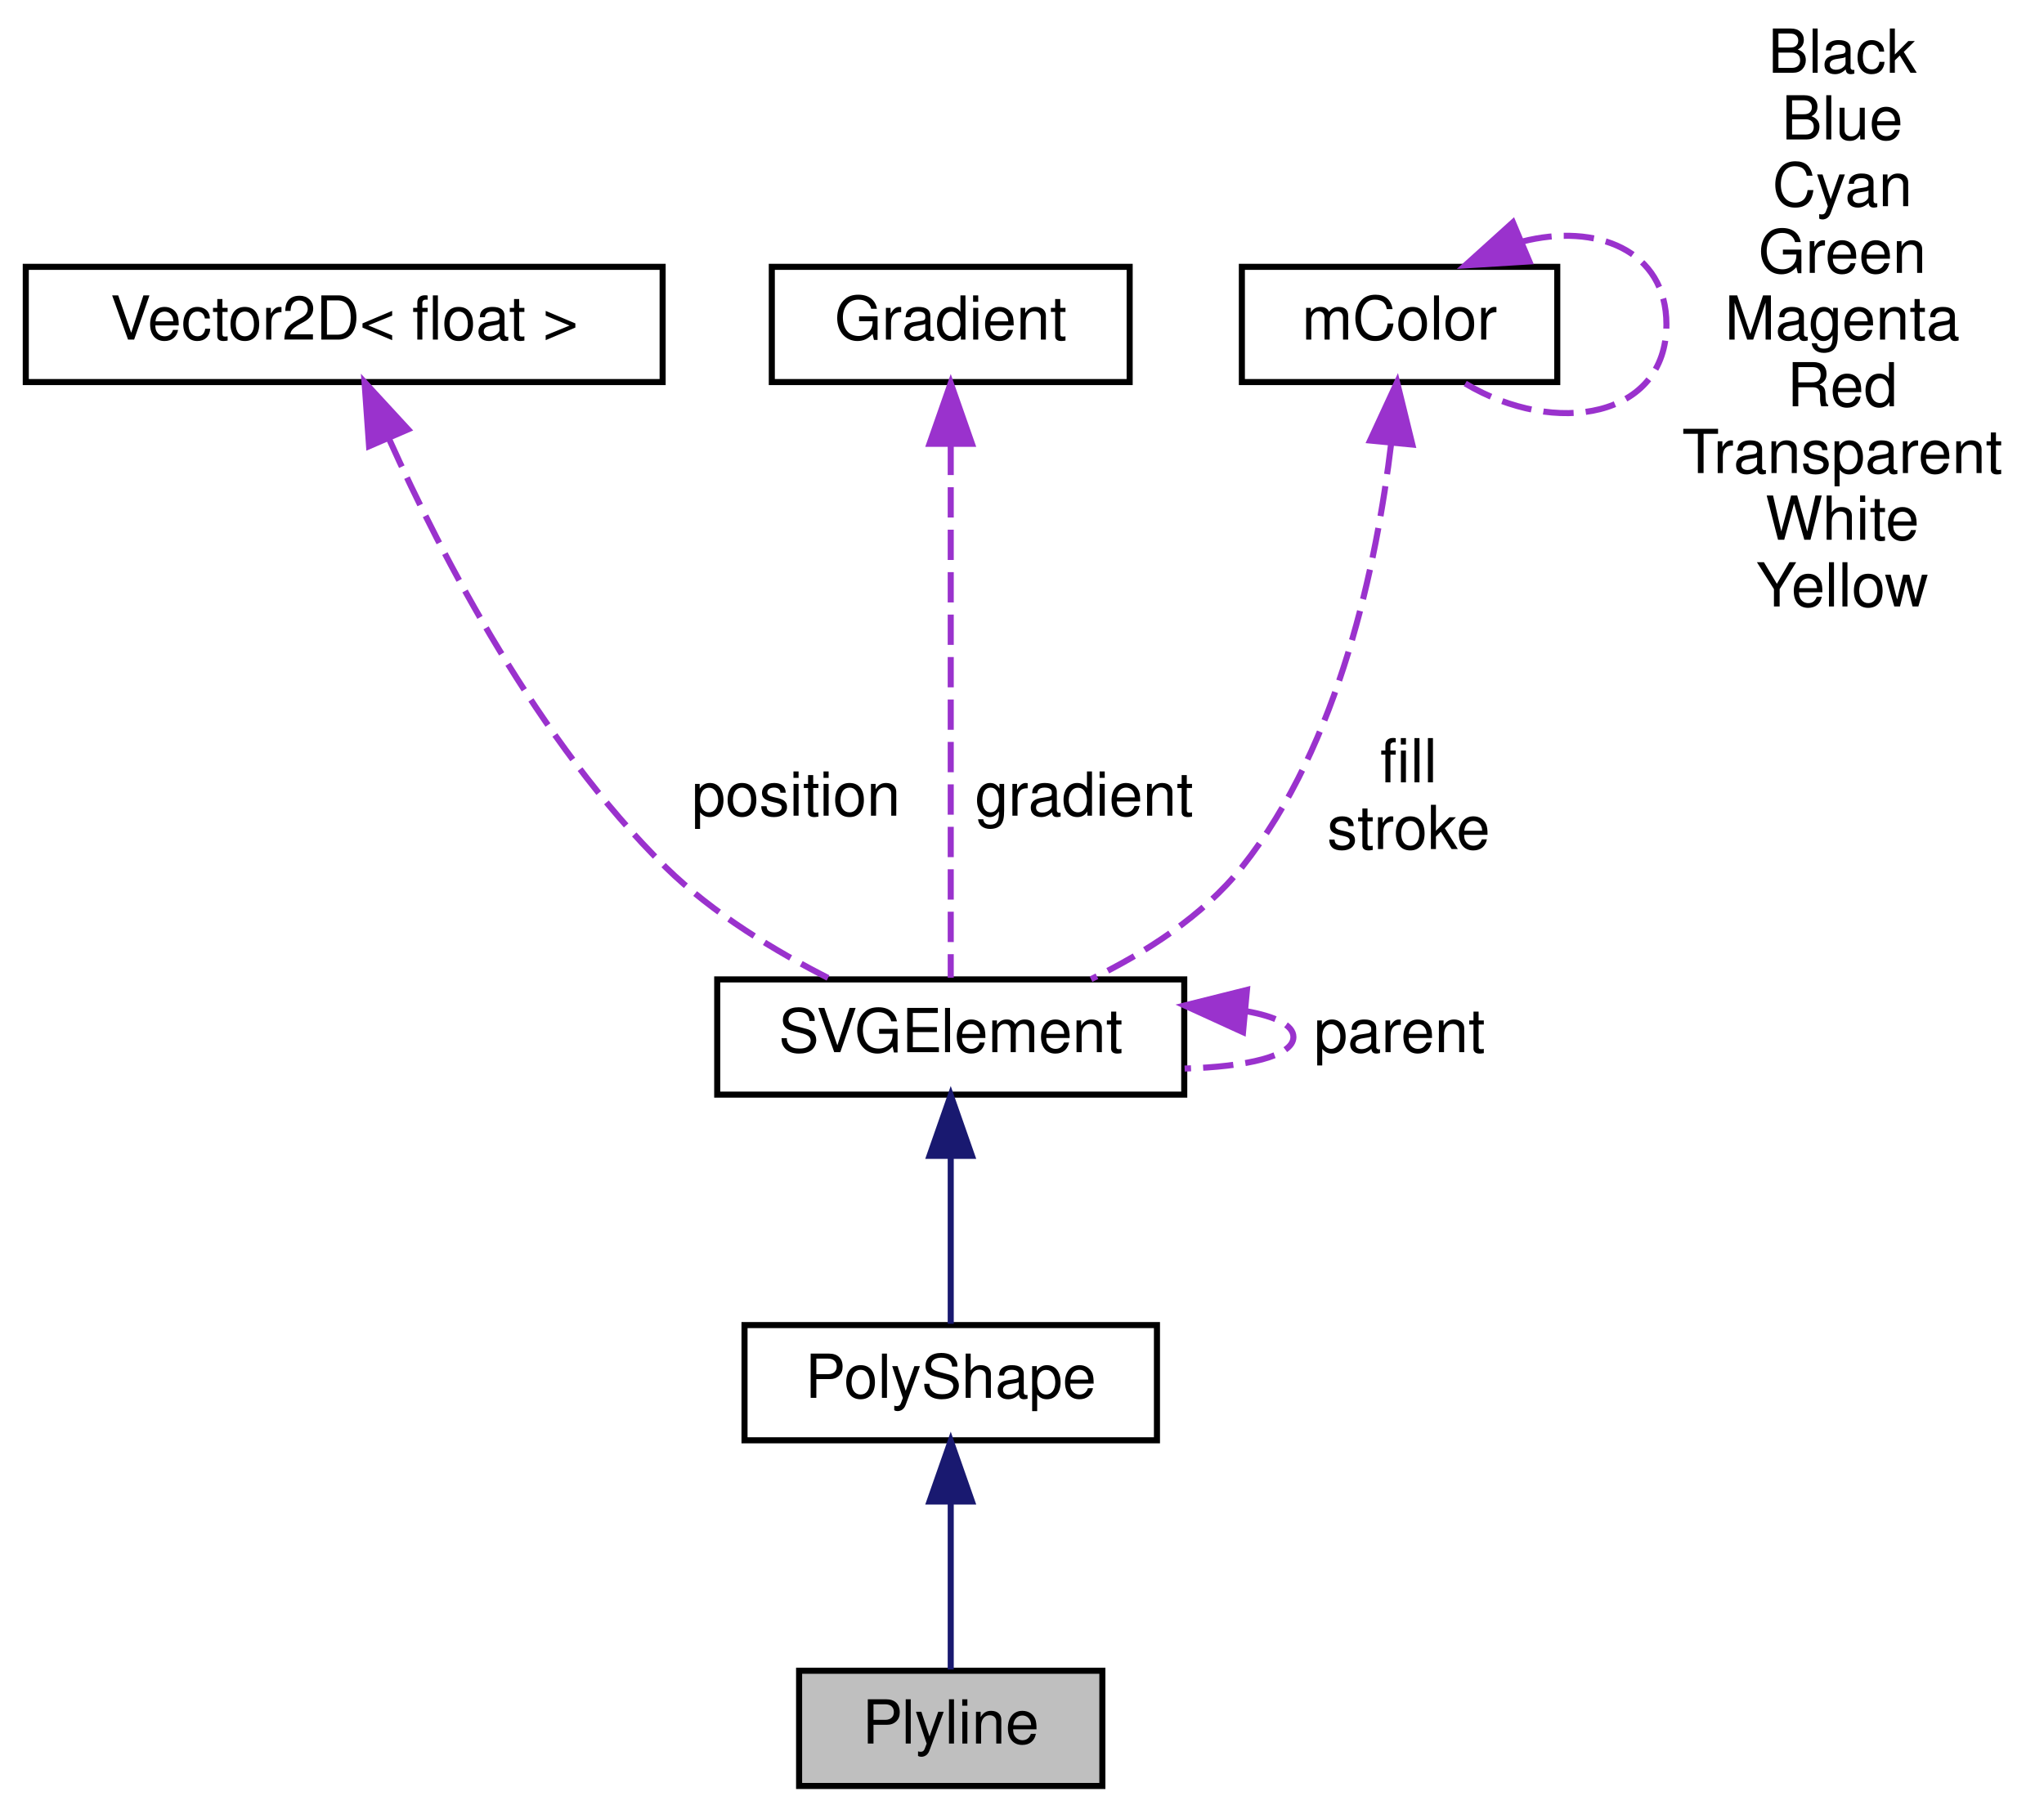
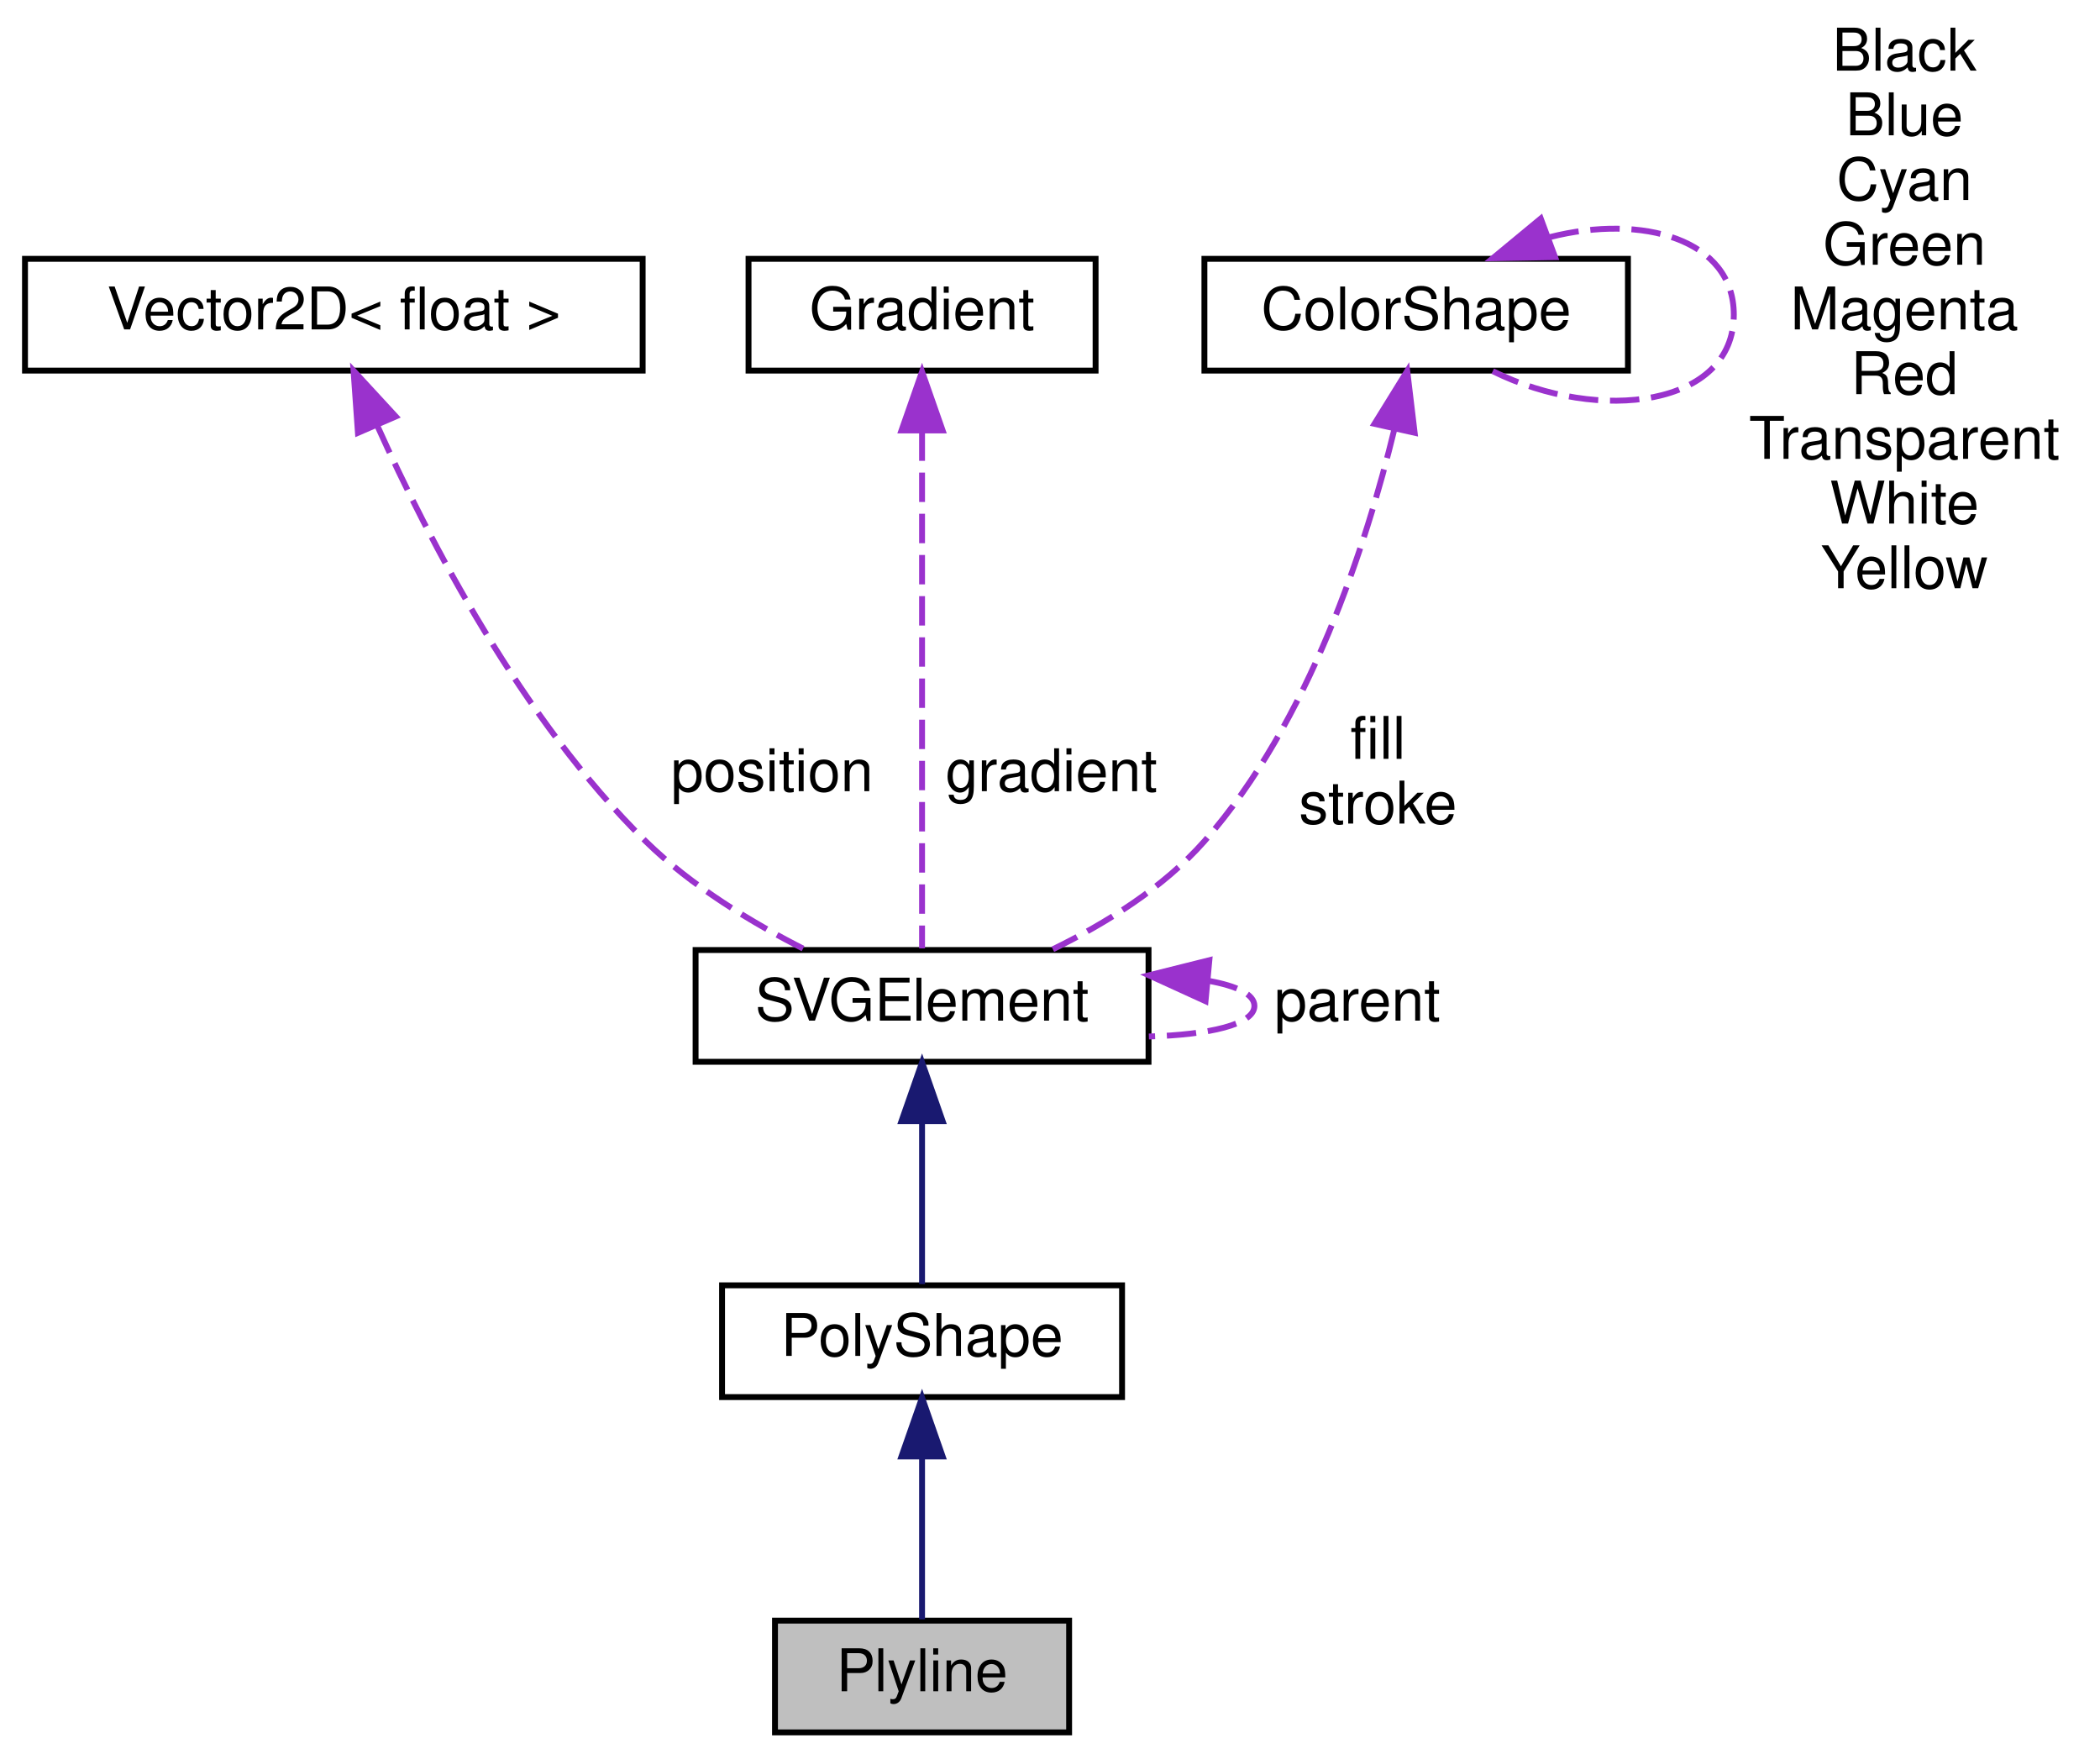
- <svg xmlns="http://www.w3.org/2000/svg" xmlns:xlink="http://www.w3.org/1999/xlink" width="337pt" height="299pt" viewBox="0.00 0.00 336.50 299.00">
+ <svg xmlns="http://www.w3.org/2000/svg" xmlns:xlink="http://www.w3.org/1999/xlink" width="357pt" height="299pt" viewBox="0.00 0.00 356.50 299.00">
  <g id="graph0" class="graph" transform="scale(1 1) rotate(0) translate(4 295)">
    <g id="node1" class="node">
      <g id="a_node1">
        <a xlink:title="Represents a polyline in 2D space.">
          <polygon fill="#bfbfbf" stroke="black" points="127.5,-0.5 127.5,-19.5 177.5,-19.5 177.5,-0.5 127.5,-0.5" />
          <text text-anchor="middle" x="152.5" y="-7.5" font-family="Helvetica,sans-Serif" font-size="10.00">Plyline</text>
        </a>
      </g>
    </g>
    <g id="node2" class="node">
      <g id="a_node2">
        <a xlink:href="classPolyShape.html" target="_top" xlink:title="Abstract base class for polygon and polyline shapes in 2D space.">
          <polygon fill="none" stroke="black" points="118.5,-57.5 118.5,-76.5 186.5,-76.5 186.5,-57.5 118.5,-57.5" />
          <text text-anchor="middle" x="152.5" y="-64.5" font-family="Helvetica,sans-Serif" font-size="10.00">PolyShape</text>
        </a>
      </g>
    </g>
    <g id="edge1" class="edge">
      <path fill="none" stroke="midnightblue" d="M152.5,-47.12C152.5,-37.82 152.5,-27.06 152.5,-19.71" />
      <polygon fill="midnightblue" stroke="midnightblue" points="149,-47.41 152.5,-57.41 156,-47.41 149,-47.41" />
    </g>
    <g id="node3" class="node">
      <g id="a_node3">
        <a xlink:href="classSVGElement.html" target="_top" xlink:title="Represents an element in an SVG file.">
          <polygon fill="none" stroke="black" points="114,-114.5 114,-133.5 191,-133.5 191,-114.5 114,-114.5" />
          <text text-anchor="middle" x="152.5" y="-121.5" font-family="Helvetica,sans-Serif" font-size="10.00">SVGElement</text>
        </a>
      </g>
    </g>
    <g id="edge2" class="edge">
      <path fill="none" stroke="midnightblue" d="M152.5,-104.12C152.5,-94.82 152.5,-84.06 152.5,-76.71" />
      <polygon fill="midnightblue" stroke="midnightblue" points="149,-104.41 152.5,-114.41 156,-104.41 149,-104.41" />
    </g>
-     <g id="edge5" class="edge">
+     <g id="edge7" class="edge">
      <path fill="none" stroke="#9a32cd" stroke-dasharray="5,2" d="M201.22,-128.26C205.98,-127.4 209,-125.98 209,-124 209,-120.83 201.27,-119.09 191.06,-118.8" />
      <polygon fill="#9a32cd" stroke="#9a32cd" points="200.69,-124.8 191.06,-129.2 201.34,-131.77 200.69,-124.8" />
      <text text-anchor="middle" x="226.5" y="-121.5" font-family="Helvetica,sans-Serif" font-size="10.00"> parent</text>
    </g>
    <g id="node4" class="node">
      <g id="a_node4">
        <a xlink:href="classVector2D.html" target="_top" xlink:title=" ">
          <polygon fill="none" stroke="black" points="0,-232 0,-251 105,-251 105,-232 0,-232" />
          <text text-anchor="middle" x="52.5" y="-239" font-family="Helvetica,sans-Serif" font-size="10.00">Vector2D&lt; float &gt;</text>
        </a>
      </g>
    </g>
    <g id="edge3" class="edge">
      <path fill="none" stroke="#9a32cd" stroke-dasharray="5,2" d="M59.91,-222.59C68.58,-203.31 84.48,-172.65 105.5,-152 113.29,-144.35 123.67,-138.09 132.69,-133.53" />
      <polygon fill="#9a32cd" stroke="#9a32cd" points="56.6,-221.42 55.85,-231.99 63.03,-224.2 56.6,-221.42" />
      <text text-anchor="middle" x="127" y="-160.5" font-family="Helvetica,sans-Serif" font-size="10.00"> position</text>
    </g>
    <g id="node5" class="node">
      <g id="a_node5">
        <a xlink:href="classGradient.html" target="_top" xlink:title="A class that represents a gradient.">
          <polygon fill="none" stroke="black" points="123,-232 123,-251 182,-251 182,-232 123,-232" />
          <text text-anchor="middle" x="152.5" y="-239" font-family="Helvetica,sans-Serif" font-size="10.00">Gradient</text>
        </a>
      </g>
    </g>
    <g id="edge4" class="edge">
      <path fill="none" stroke="#9a32cd" stroke-dasharray="5,2" d="M152.5,-221.66C152.5,-196.37 152.5,-152.44 152.5,-133.78" />
      <polygon fill="#9a32cd" stroke="#9a32cd" points="149,-221.82 152.5,-231.82 156,-221.82 149,-221.82" />
      <text text-anchor="middle" x="174.5" y="-160.5" font-family="Helvetica,sans-Serif" font-size="10.00"> gradient</text>
    </g>
    <g id="node6" class="node">
      <g id="a_node6">
-         <a xlink:href="classmColor.html" target="_top" xlink:title="Utility class for manipulating RGBA mColors.">
-           <polygon fill="none" stroke="black" points="200.5,-232 200.5,-251 252.5,-251 252.5,-232 200.5,-232" />
-           <text text-anchor="middle" x="226.5" y="-239" font-family="Helvetica,sans-Serif" font-size="10.00">mColor</text>
+         <a xlink:href="classColorShape.html" target="_top" xlink:title="Utility class for manipulating RGBA ColorShapes.">
+           <polygon fill="none" stroke="black" points="200.5,-232 200.5,-251 272.5,-251 272.5,-232 200.5,-232" />
+           <text text-anchor="middle" x="236.5" y="-239" font-family="Helvetica,sans-Serif" font-size="10.00">ColorShape</text>
        </a>
      </g>
    </g>
+     <g id="edge5" class="edge">
+       <path fill="none" stroke="#9a32cd" stroke-dasharray="5,2" d="M232.78,-221.98C228.08,-202.62 218.38,-172.29 200.5,-152 193.55,-144.11 183.71,-138.01 174.74,-133.63" />
+       <polygon fill="#9a32cd" stroke="#9a32cd" points="229.41,-222.95 234.98,-231.95 236.24,-221.43 229.41,-222.95" />
+       <text text-anchor="middle" x="230" y="-166" font-family="Helvetica,sans-Serif" font-size="10.00"> fill</text>
+       <text text-anchor="middle" x="230" y="-155" font-family="Helvetica,sans-Serif" font-size="10.00">stroke</text>
+     </g>
    <g id="edge6" class="edge">
-       <path fill="none" stroke="#9a32cd" stroke-dasharray="5,2" d="M225.1,-221.77C222.79,-202.44 216.68,-172.33 200.5,-152 194.07,-143.92 184.52,-137.85 175.63,-133.54" />
-       <polygon fill="#9a32cd" stroke="#9a32cd" points="221.64,-222.36 226.09,-231.98 228.61,-221.69 221.64,-222.36" />
-       <text text-anchor="middle" x="228" y="-166" font-family="Helvetica,sans-Serif" font-size="10.00"> fill</text>
-       <text text-anchor="middle" x="228" y="-155" font-family="Helvetica,sans-Serif" font-size="10.00">stroke</text>
-     </g>
-     <g id="edge7" class="edge">
-       <path fill="none" stroke="#9a32cd" stroke-dasharray="5,2" d="M246.65,-255.15C258.9,-258.31 270.5,-253.76 270.5,-241.5 270.5,-226.11 252.24,-222.87 237.33,-231.76" />
-       <polygon fill="#9a32cd" stroke="#9a32cd" points="247.9,-251.89 237.33,-251.24 245.19,-258.34 247.9,-251.89" />
-       <text text-anchor="middle" x="299.5" y="-283" font-family="Helvetica,sans-Serif" font-size="10.00"> Black</text>
-       <text text-anchor="middle" x="299.5" y="-272" font-family="Helvetica,sans-Serif" font-size="10.00">Blue</text>
-       <text text-anchor="middle" x="299.5" y="-261" font-family="Helvetica,sans-Serif" font-size="10.00">Cyan</text>
-       <text text-anchor="middle" x="299.5" y="-250" font-family="Helvetica,sans-Serif" font-size="10.00">Green</text>
-       <text text-anchor="middle" x="299.5" y="-239" font-family="Helvetica,sans-Serif" font-size="10.00">Magenta</text>
-       <text text-anchor="middle" x="299.5" y="-228" font-family="Helvetica,sans-Serif" font-size="10.00">Red</text>
-       <text text-anchor="middle" x="299.5" y="-217" font-family="Helvetica,sans-Serif" font-size="10.00">Transparent</text>
-       <text text-anchor="middle" x="299.5" y="-206" font-family="Helvetica,sans-Serif" font-size="10.00">White</text>
-       <text text-anchor="middle" x="299.5" y="-195" font-family="Helvetica,sans-Serif" font-size="10.00">Yellow</text>
+       <path fill="none" stroke="#9a32cd" stroke-dasharray="5,2" d="M259.22,-254.69C274.98,-258.7 290.5,-254.31 290.5,-241.5 290.5,-226.04 267.86,-222.84 249.52,-231.9" />
+       <polygon fill="#9a32cd" stroke="#9a32cd" points="260.11,-251.29 249.52,-251.1 257.68,-257.85 260.11,-251.29" />
+       <text text-anchor="middle" x="319.5" y="-283" font-family="Helvetica,sans-Serif" font-size="10.00"> Black</text>
+       <text text-anchor="middle" x="319.5" y="-272" font-family="Helvetica,sans-Serif" font-size="10.00">Blue</text>
+       <text text-anchor="middle" x="319.5" y="-261" font-family="Helvetica,sans-Serif" font-size="10.00">Cyan</text>
+       <text text-anchor="middle" x="319.5" y="-250" font-family="Helvetica,sans-Serif" font-size="10.00">Green</text>
+       <text text-anchor="middle" x="319.5" y="-239" font-family="Helvetica,sans-Serif" font-size="10.00">Magenta</text>
+       <text text-anchor="middle" x="319.5" y="-228" font-family="Helvetica,sans-Serif" font-size="10.00">Red</text>
+       <text text-anchor="middle" x="319.5" y="-217" font-family="Helvetica,sans-Serif" font-size="10.00">Transparent</text>
+       <text text-anchor="middle" x="319.5" y="-206" font-family="Helvetica,sans-Serif" font-size="10.00">White</text>
+       <text text-anchor="middle" x="319.5" y="-195" font-family="Helvetica,sans-Serif" font-size="10.00">Yellow</text>
    </g>
  </g>
</svg>
